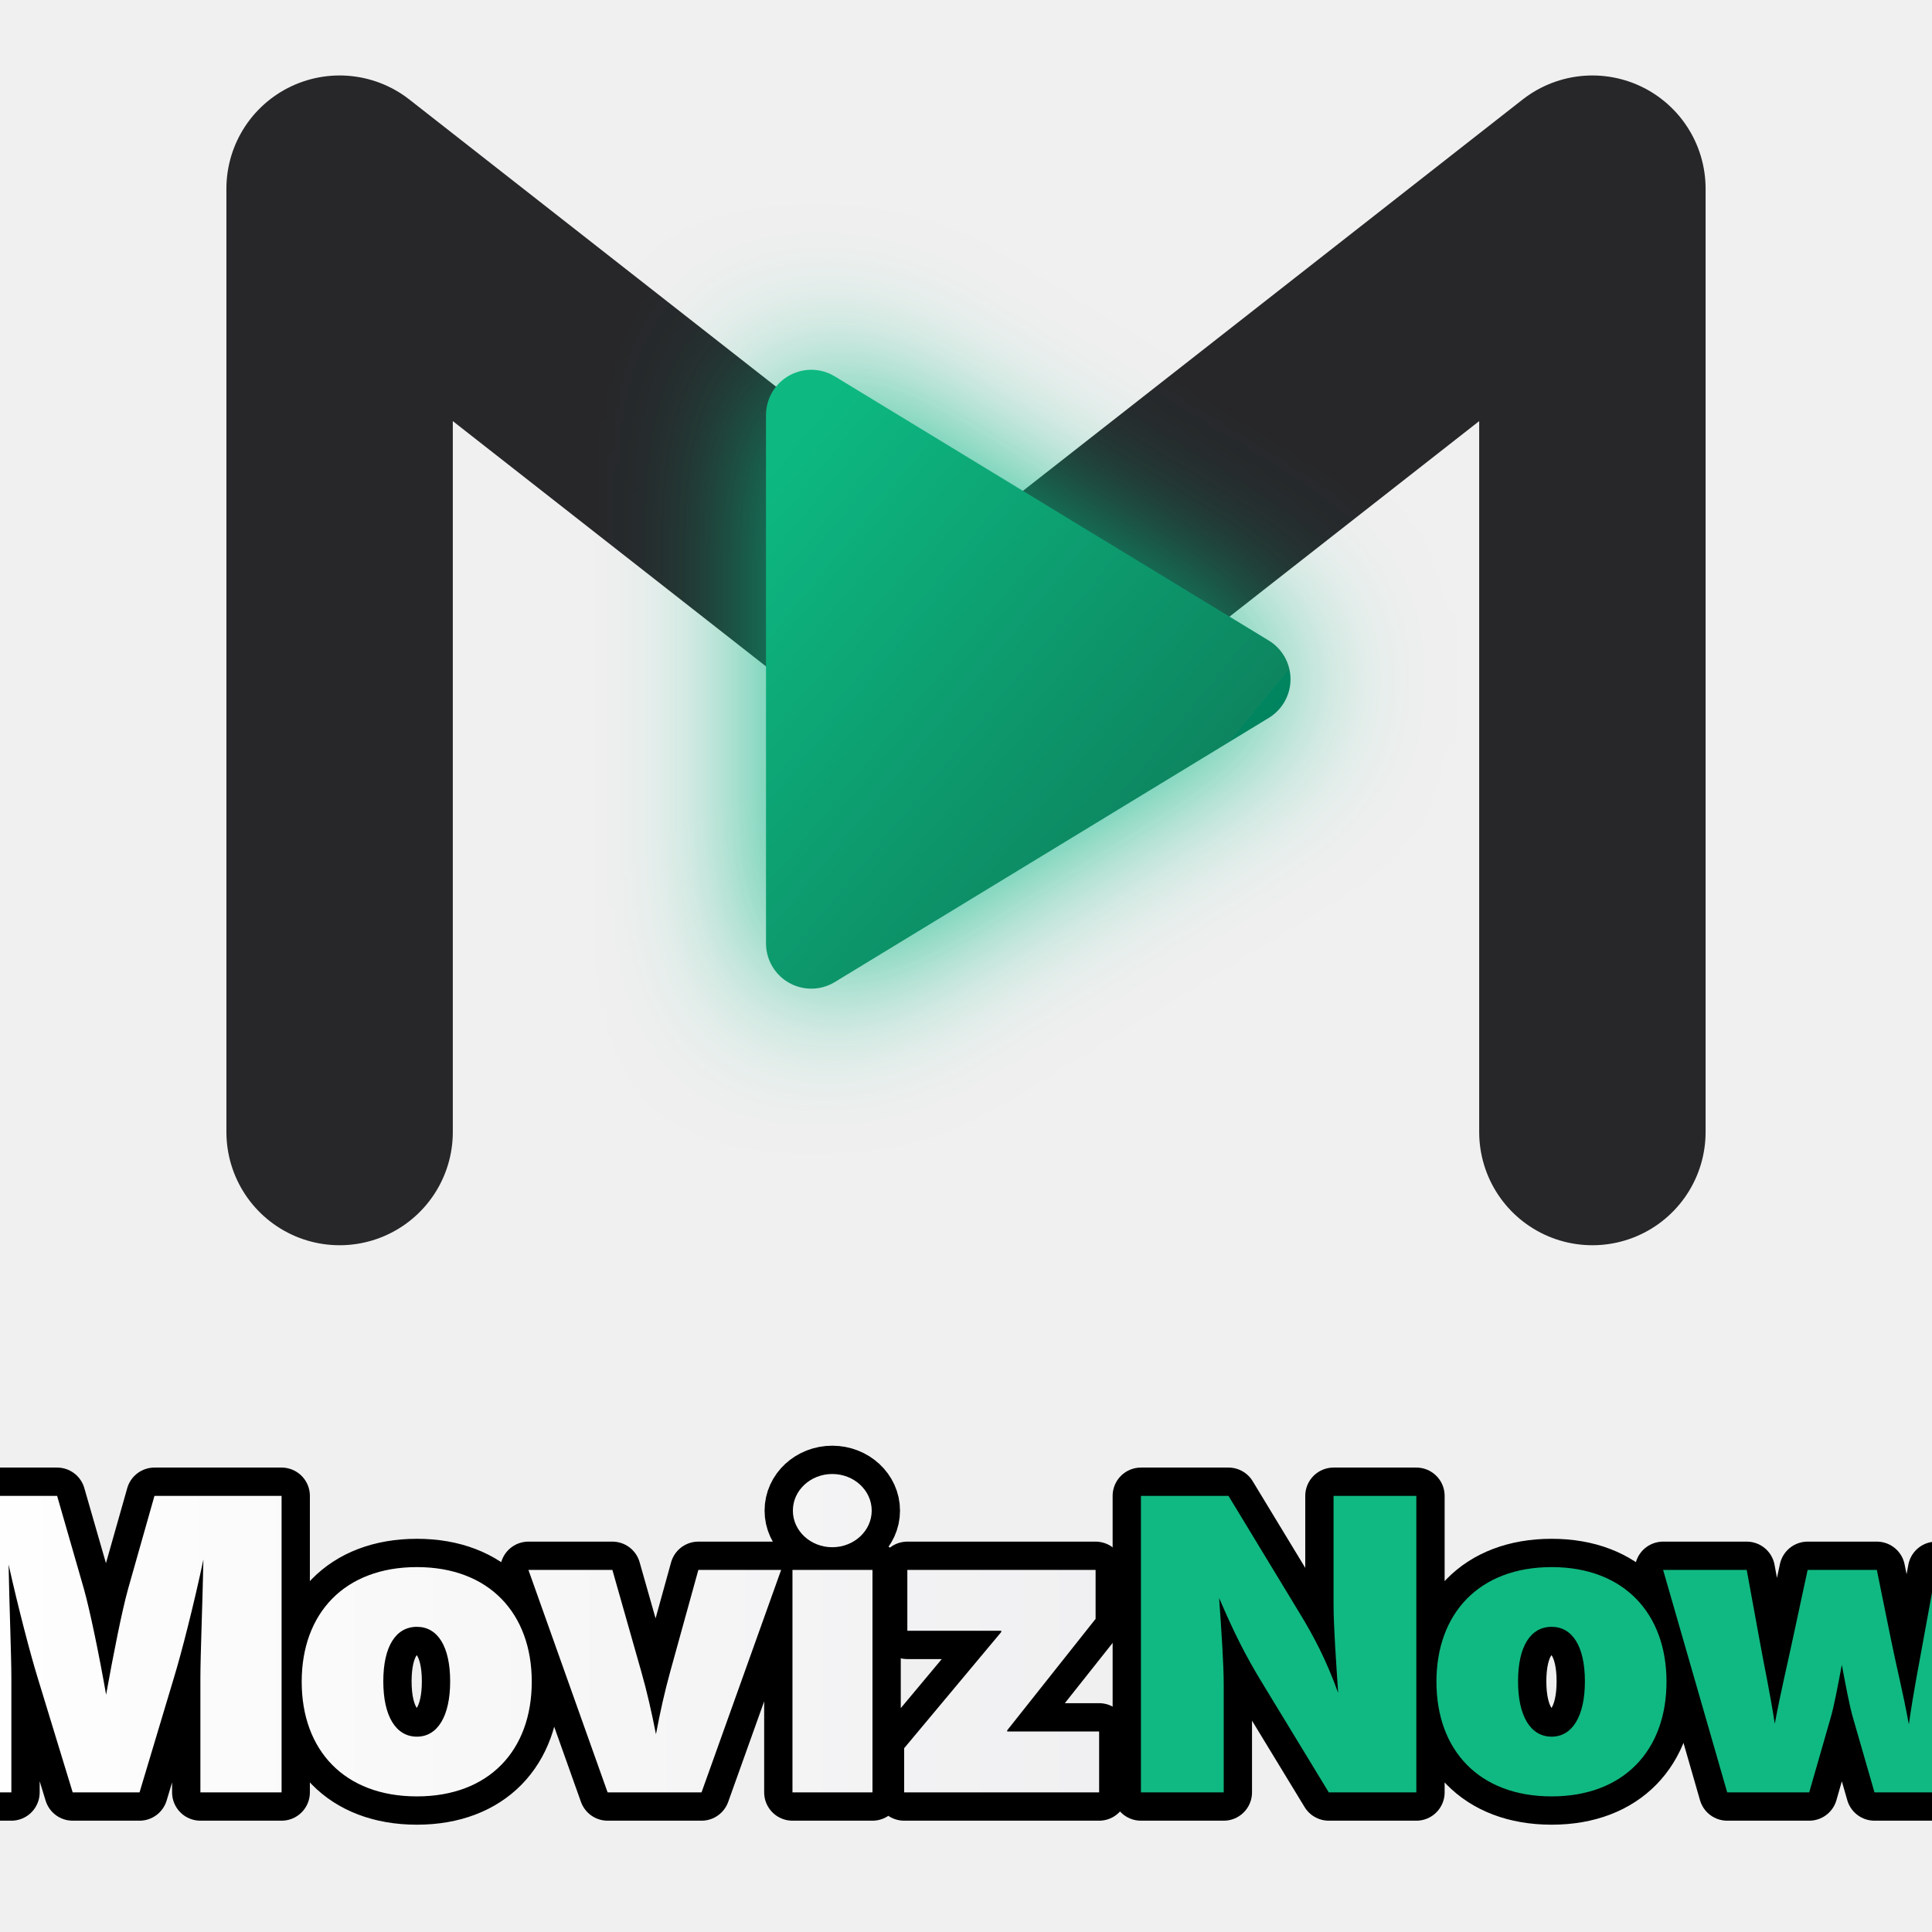
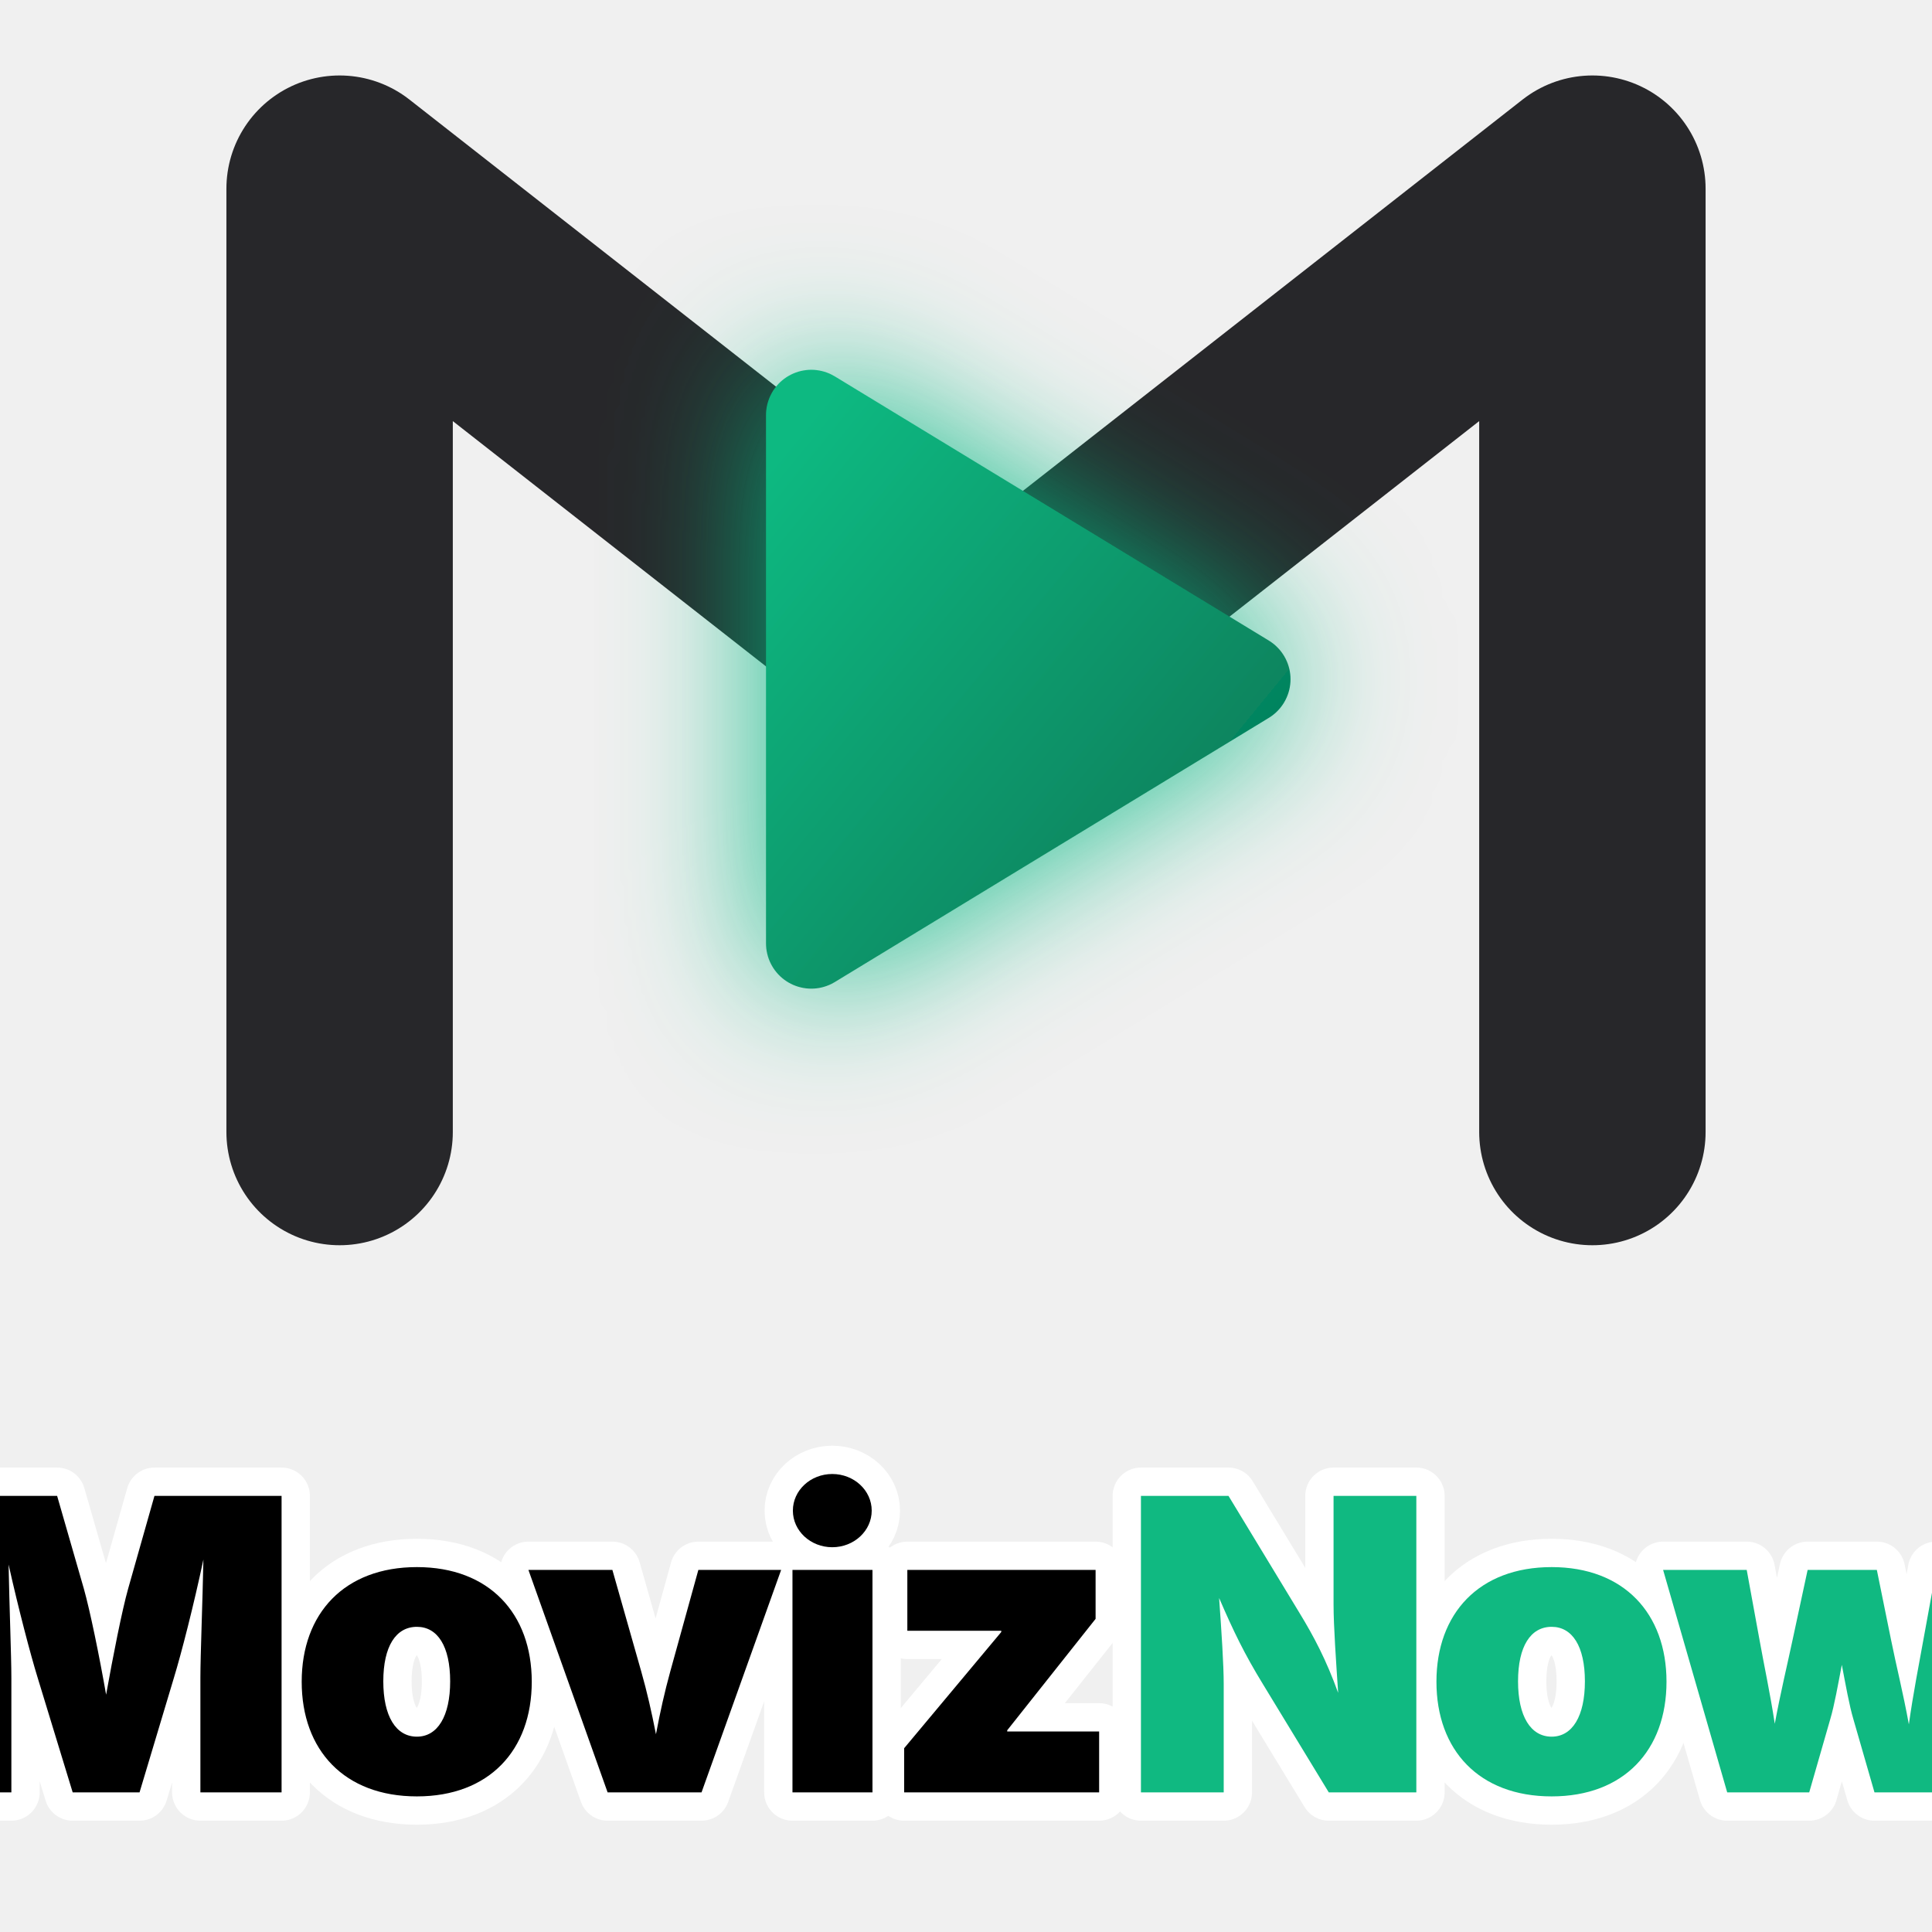
<svg xmlns="http://www.w3.org/2000/svg" viewBox="0 0 512 512">
  <defs>
    <linearGradient id="emerald" x1="0%" y1="0%" x2="100%" y2="100%">
      <stop offset="0%" stop-color="#10b981" />
      <stop offset="100%" stop-color="#047857" />
    </linearGradient>
    <filter id="neon" x="-50%" y="-50%" width="200%" height="200%">
      <feDropShadow dx="0" dy="0" stdDeviation="20" flood-color="#10b981" flood-opacity="0.9" />
    </filter>
-     <linearGradient id="textGrad" x1="0%" y1="0%" x2="100%" y2="0%">
-       <stop offset="0%" stop-color="#ffffff" />
-       <stop offset="100%" stop-color="#e4e4e7" />
-     </linearGradient>
  </defs>
  <g transform="translate(0, -50)">
    <path d="M 90 350 L 90 100 L 256 230 L 422 100 L 422 350" fill="none" stroke="#27272a" stroke-width="60" stroke-linecap="round" stroke-linejoin="round" />
    <path d="M 215 160 L 330 230 L 215 300 Z" fill="url(#emerald)" filter="url(#neon)" stroke="url(#emerald)" stroke-width="24" stroke-linejoin="round" />
  </g>
-   <text x="256" y="475" font-family="'Inter', system-ui, -apple-system, sans-serif" font-size="108" font-weight="900" text-anchor="middle" fill="url(#textGrad)" letter-spacing="-3" stroke="#000000" stroke-width="15" stroke-linejoin="round" paint-order="stroke fill">Moviz<tspan fill="#10b981">Now</tspan>
+   <text x="256" y="475" font-family="'Inter', system-ui, -apple-system, sans-serif" font-size="108" font-weight="900" text-anchor="middle" fill="#000000" letter-spacing="-3" stroke="#ffffff" stroke-width="15" stroke-linejoin="round" paint-order="stroke fill">
+     Moviz<tspan fill="#10b981">Now</tspan>
  </text>
</svg>
